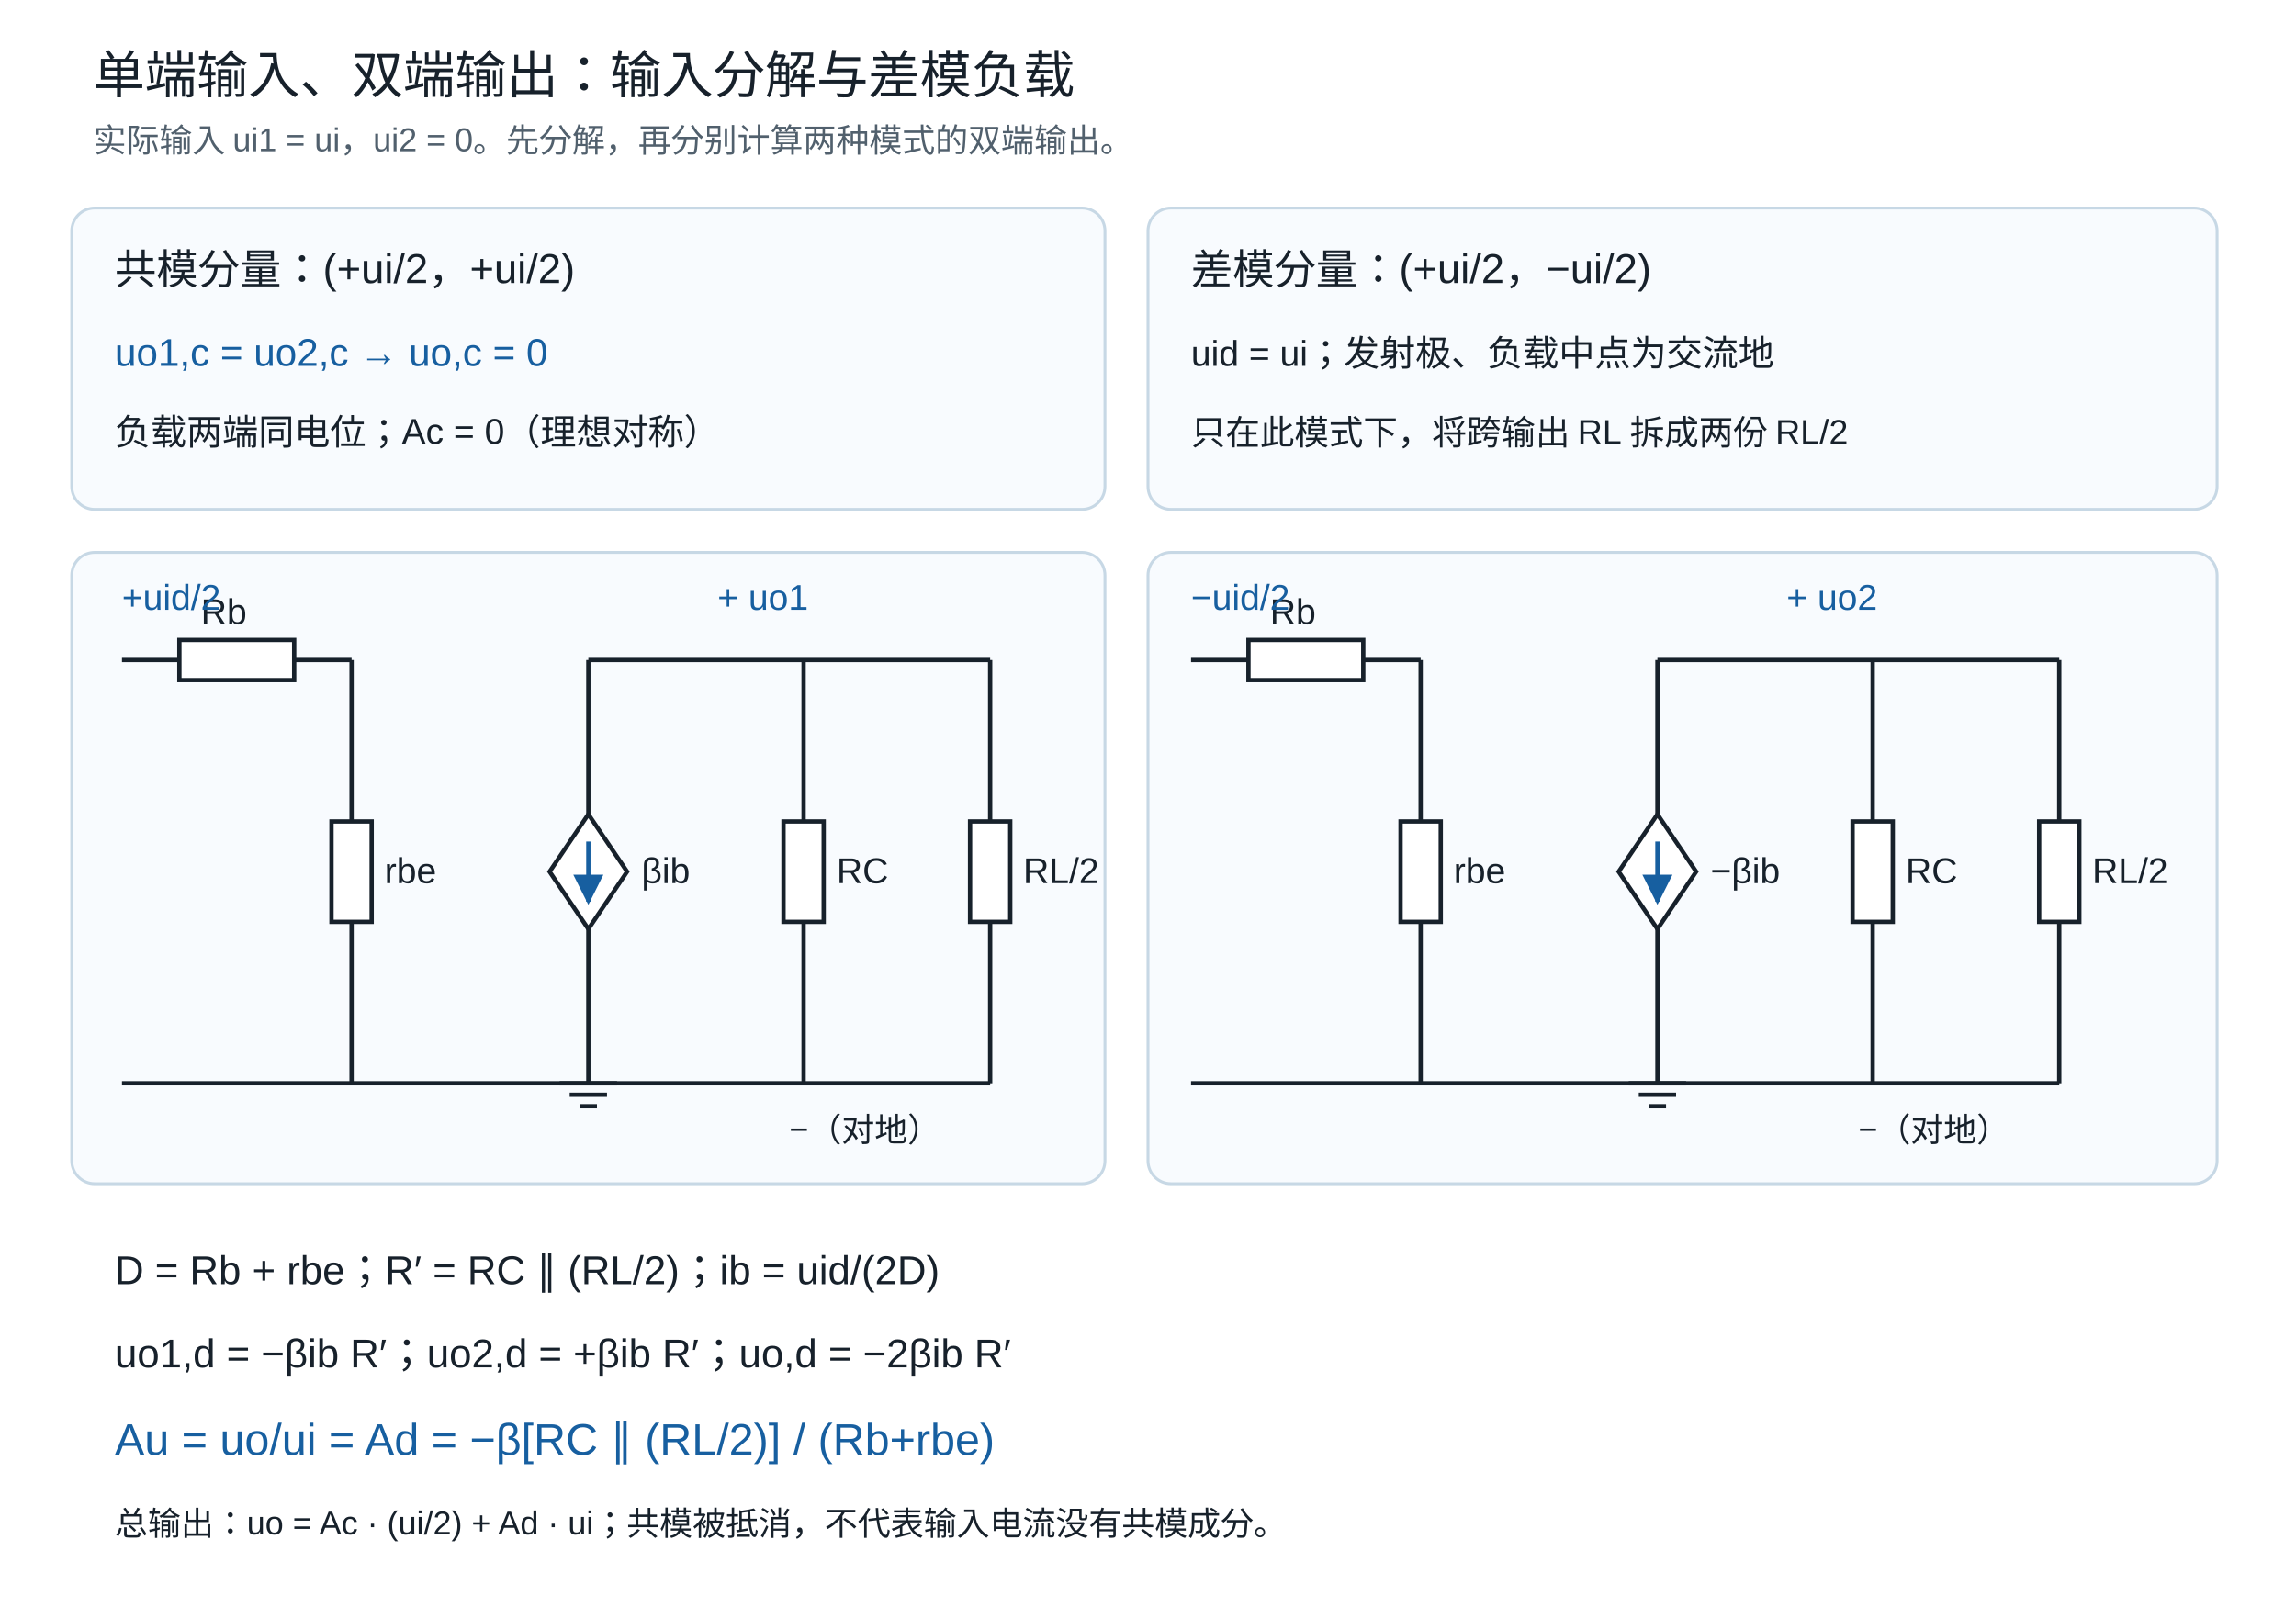
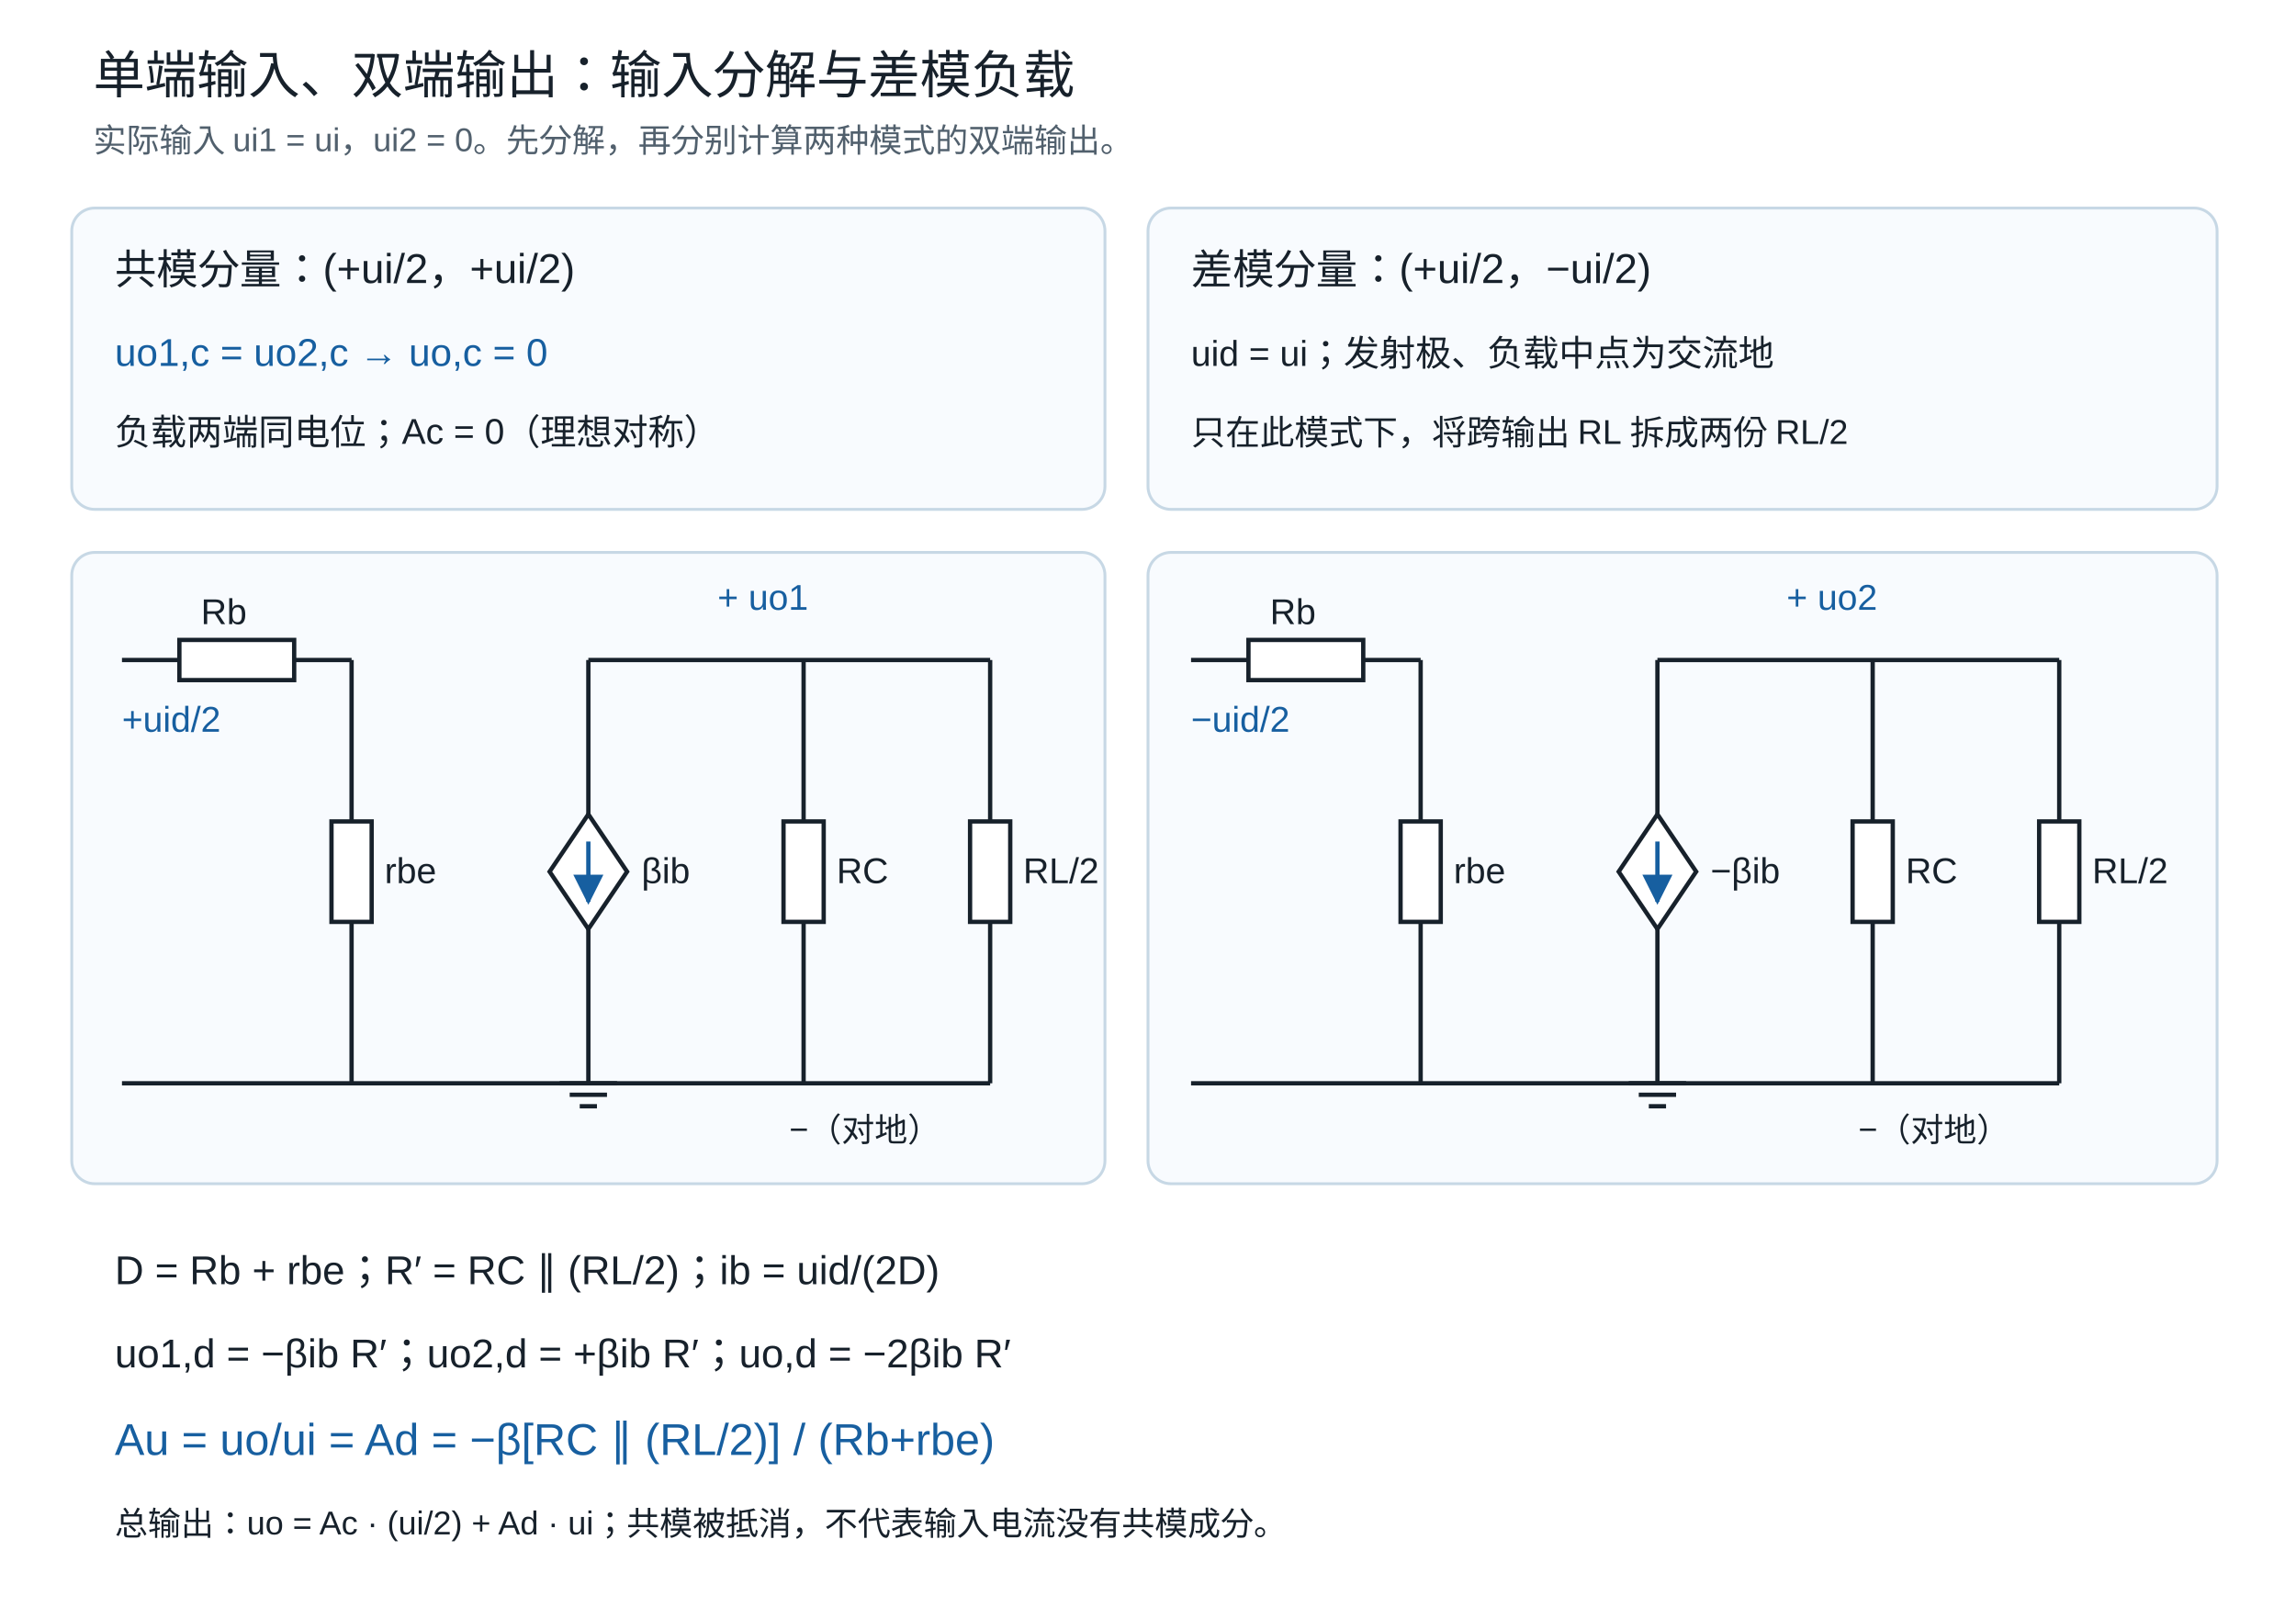
<svg xmlns="http://www.w3.org/2000/svg" width="1600" height="1120" viewBox="0 0 1600 1120">
  <defs>
    <marker id="arr" viewBox="0 0 10 10" refX="9" refY="5" markerWidth="7" markerHeight="7" orient="auto-start-reverse">
      <path d="M0 0 L10 5 L0 10 Z" fill="#175fa0" />
    </marker>
  </defs>
  <rect width="1600" height="1120" fill="white" />
  <g font-family="Arial, PingFang SC, sans-serif">
    <text x="65" y="65" font-size="36" fill="#17212b">单端输入、双端输出：输入分解与差模负载</text>
    <text x="65" y="106" font-size="23" fill="#51606d">实际输入 ui1 = ui，ui2 = 0。先分解，再分别计算两种模式的双端输出。</text>
    <rect x="50" y="145" width="720" height="210" rx="16" fill="#f8fbfe" stroke="#c7d8e5" stroke-width="2" />
    <rect x="800" y="145" width="745" height="210" rx="16" fill="#f8fbfe" stroke="#c7d8e5" stroke-width="2" />
    <text x="80" y="198" font-size="29" fill="#17212b">共模分量：(+ui/2，+ui/2)</text>
    <text x="80" y="255" font-size="27" fill="#175fa0">uo1,c = uo2,c → uo,c = 0</text>
    <text x="80" y="310" font-size="25" fill="#17212b">负载两端同电位；Ac = 0（理想对称）</text>
    <text x="830" y="198" font-size="29" fill="#17212b">差模分量：(+ui/2，−ui/2)</text>
    <text x="830" y="255" font-size="25" fill="#17212b">uid = ui；发射极、负载中点为交流地</text>
    <text x="830" y="310" font-size="24" fill="#17212b">只在此模式下，将跨输出 RL 拆成两份 RL/2</text>
    <rect x="50" y="385" width="720" height="440" rx="16" fill="#f8fbfe" stroke="#c7d8e5" stroke-width="2" />
    <rect x="800" y="385" width="745" height="440" rx="16" fill="#f8fbfe" stroke="#c7d8e5" stroke-width="2" />
    <line x1="85" y1="460" x2="125.0" y2="460" stroke="#17212b" stroke-width="3" />
    <line x1="205.0" y1="460" x2="245" y2="460" stroke="#17212b" stroke-width="3" />
    <rect x="125.0" y="446" width="80" height="28" fill="white" stroke="#17212b" stroke-width="3" />
    <text x="140.0" y="435" font-size="25" fill="#17212b">Rb</text>
    <line x1="245" y1="460" x2="245" y2="572.5" stroke="#17212b" stroke-width="3" />
    <line x1="245" y1="642.5" x2="245" y2="755" stroke="#17212b" stroke-width="3" />
    <rect x="231" y="572.5" width="28" height="70" fill="white" stroke="#17212b" stroke-width="3" />
    <text x="268" y="615.5" font-size="25" fill="#17212b">rbe</text>
    <line x1="410" y1="460" x2="410" y2="567.5" stroke="#17212b" stroke-width="3" />
    <line x1="410" y1="647.5" x2="410" y2="755" stroke="#17212b" stroke-width="3" />
    <path d="M410,567.5 L437,607.5 L410,647.5 L383,607.5 Z" fill="white" stroke="#17212b" stroke-width="3" />
    <path d="M410,586.5 L410,628.5" fill="none" stroke="#175fa0" stroke-width="3" marker-end="url(#arr)" />
    <text x="447" y="615.5" font-size="25" fill="#17212b">βib</text>
    <line x1="410" y1="460" x2="690" y2="460" stroke="#17212b" stroke-width="3" />
    <line x1="560" y1="460" x2="560" y2="572.5" stroke="#17212b" stroke-width="3" />
    <line x1="560" y1="642.5" x2="560" y2="755" stroke="#17212b" stroke-width="3" />
    <rect x="546" y="572.5" width="28" height="70" fill="white" stroke="#17212b" stroke-width="3" />
    <text x="583" y="615.5" font-size="25" fill="#17212b">RC</text>
    <line x1="690" y1="460" x2="690" y2="572.5" stroke="#17212b" stroke-width="3" />
    <line x1="690" y1="642.5" x2="690" y2="755" stroke="#17212b" stroke-width="3" />
    <rect x="676" y="572.5" width="28" height="70" fill="white" stroke="#17212b" stroke-width="3" />
    <text x="713" y="615.5" font-size="25" fill="#17212b">RL/2</text>
    <line x1="85" y1="755" x2="690" y2="755" stroke="#17212b" stroke-width="3" />
    <line x1="390" y1="755" x2="430" y2="755" stroke="#17212b" stroke-width="3" />
    <line x1="397" y1="763" x2="423" y2="763" stroke="#17212b" stroke-width="3" />
    <line x1="404" y1="771" x2="416" y2="771" stroke="#17212b" stroke-width="3" />
-     <text x="85" y="425" font-size="25" fill="#175fa0">+uid/2</text>
+     <text x="85" y="510" font-size="25" fill="#175fa0">+uid/2</text>
    <text x="500" y="425" font-size="25" fill="#175fa0">+ uo1</text>
    <text x="550" y="795" font-size="23" fill="#17212b">−（对地）</text>
    <line x1="830" y1="460" x2="870.0" y2="460" stroke="#17212b" stroke-width="3" />
    <line x1="950.0" y1="460" x2="990" y2="460" stroke="#17212b" stroke-width="3" />
    <rect x="870.0" y="446" width="80" height="28" fill="white" stroke="#17212b" stroke-width="3" />
    <text x="885.0" y="435" font-size="25" fill="#17212b">Rb</text>
    <line x1="990" y1="460" x2="990" y2="572.5" stroke="#17212b" stroke-width="3" />
    <line x1="990" y1="642.5" x2="990" y2="755" stroke="#17212b" stroke-width="3" />
    <rect x="976" y="572.5" width="28" height="70" fill="white" stroke="#17212b" stroke-width="3" />
    <text x="1013" y="615.5" font-size="25" fill="#17212b">rbe</text>
    <line x1="1155" y1="460" x2="1155" y2="567.5" stroke="#17212b" stroke-width="3" />
    <line x1="1155" y1="647.5" x2="1155" y2="755" stroke="#17212b" stroke-width="3" />
    <path d="M1155,567.5 L1182,607.5 L1155,647.5 L1128,607.5 Z" fill="white" stroke="#17212b" stroke-width="3" />
    <path d="M1155,586.5 L1155,628.5" fill="none" stroke="#175fa0" stroke-width="3" marker-end="url(#arr)" />
    <text x="1192" y="615.5" font-size="25" fill="#17212b">−βib</text>
    <line x1="1155" y1="460" x2="1435" y2="460" stroke="#17212b" stroke-width="3" />
    <line x1="1305" y1="460" x2="1305" y2="572.5" stroke="#17212b" stroke-width="3" />
    <line x1="1305" y1="642.5" x2="1305" y2="755" stroke="#17212b" stroke-width="3" />
    <rect x="1291" y="572.5" width="28" height="70" fill="white" stroke="#17212b" stroke-width="3" />
    <text x="1328" y="615.5" font-size="25" fill="#17212b">RC</text>
    <line x1="1435" y1="460" x2="1435" y2="572.5" stroke="#17212b" stroke-width="3" />
    <line x1="1435" y1="642.5" x2="1435" y2="755" stroke="#17212b" stroke-width="3" />
    <rect x="1421" y="572.5" width="28" height="70" fill="white" stroke="#17212b" stroke-width="3" />
    <text x="1458" y="615.5" font-size="25" fill="#17212b">RL/2</text>
    <line x1="830" y1="755" x2="1435" y2="755" stroke="#17212b" stroke-width="3" />
    <line x1="1135" y1="755" x2="1175" y2="755" stroke="#17212b" stroke-width="3" />
    <line x1="1142" y1="763" x2="1168" y2="763" stroke="#17212b" stroke-width="3" />
    <line x1="1149" y1="771" x2="1161" y2="771" stroke="#17212b" stroke-width="3" />
-     <text x="830" y="425" font-size="25" fill="#175fa0">−uid/2</text>
+     <text x="830" y="510" font-size="25" fill="#175fa0">−uid/2</text>
    <text x="1245" y="425" font-size="25" fill="#175fa0">+ uo2</text>
    <text x="1295" y="795" font-size="23" fill="#17212b">−（对地）</text>
    <text x="80" y="895" font-size="28" fill="#17212b">D = Rb + rbe；R′ = RC ∥ (RL/2)；ib = uid/(2D)</text>
    <text x="80" y="953" font-size="28" fill="#17212b">uo1,d = −βib R′；uo2,d = +βib R′；uo,d = −2βib R′</text>
    <text x="80" y="1014" font-size="31" fill="#175fa0">Au = uo/ui = Ad = −β[RC ∥ (RL/2)] / (Rb+rbe)</text>
    <text x="80" y="1070" font-size="23" fill="#17212b">总输出：uo = Ac · (ui/2) + Ad · ui；共模被抵消，不代表输入电流没有共模成分。</text>
  </g>
</svg>
